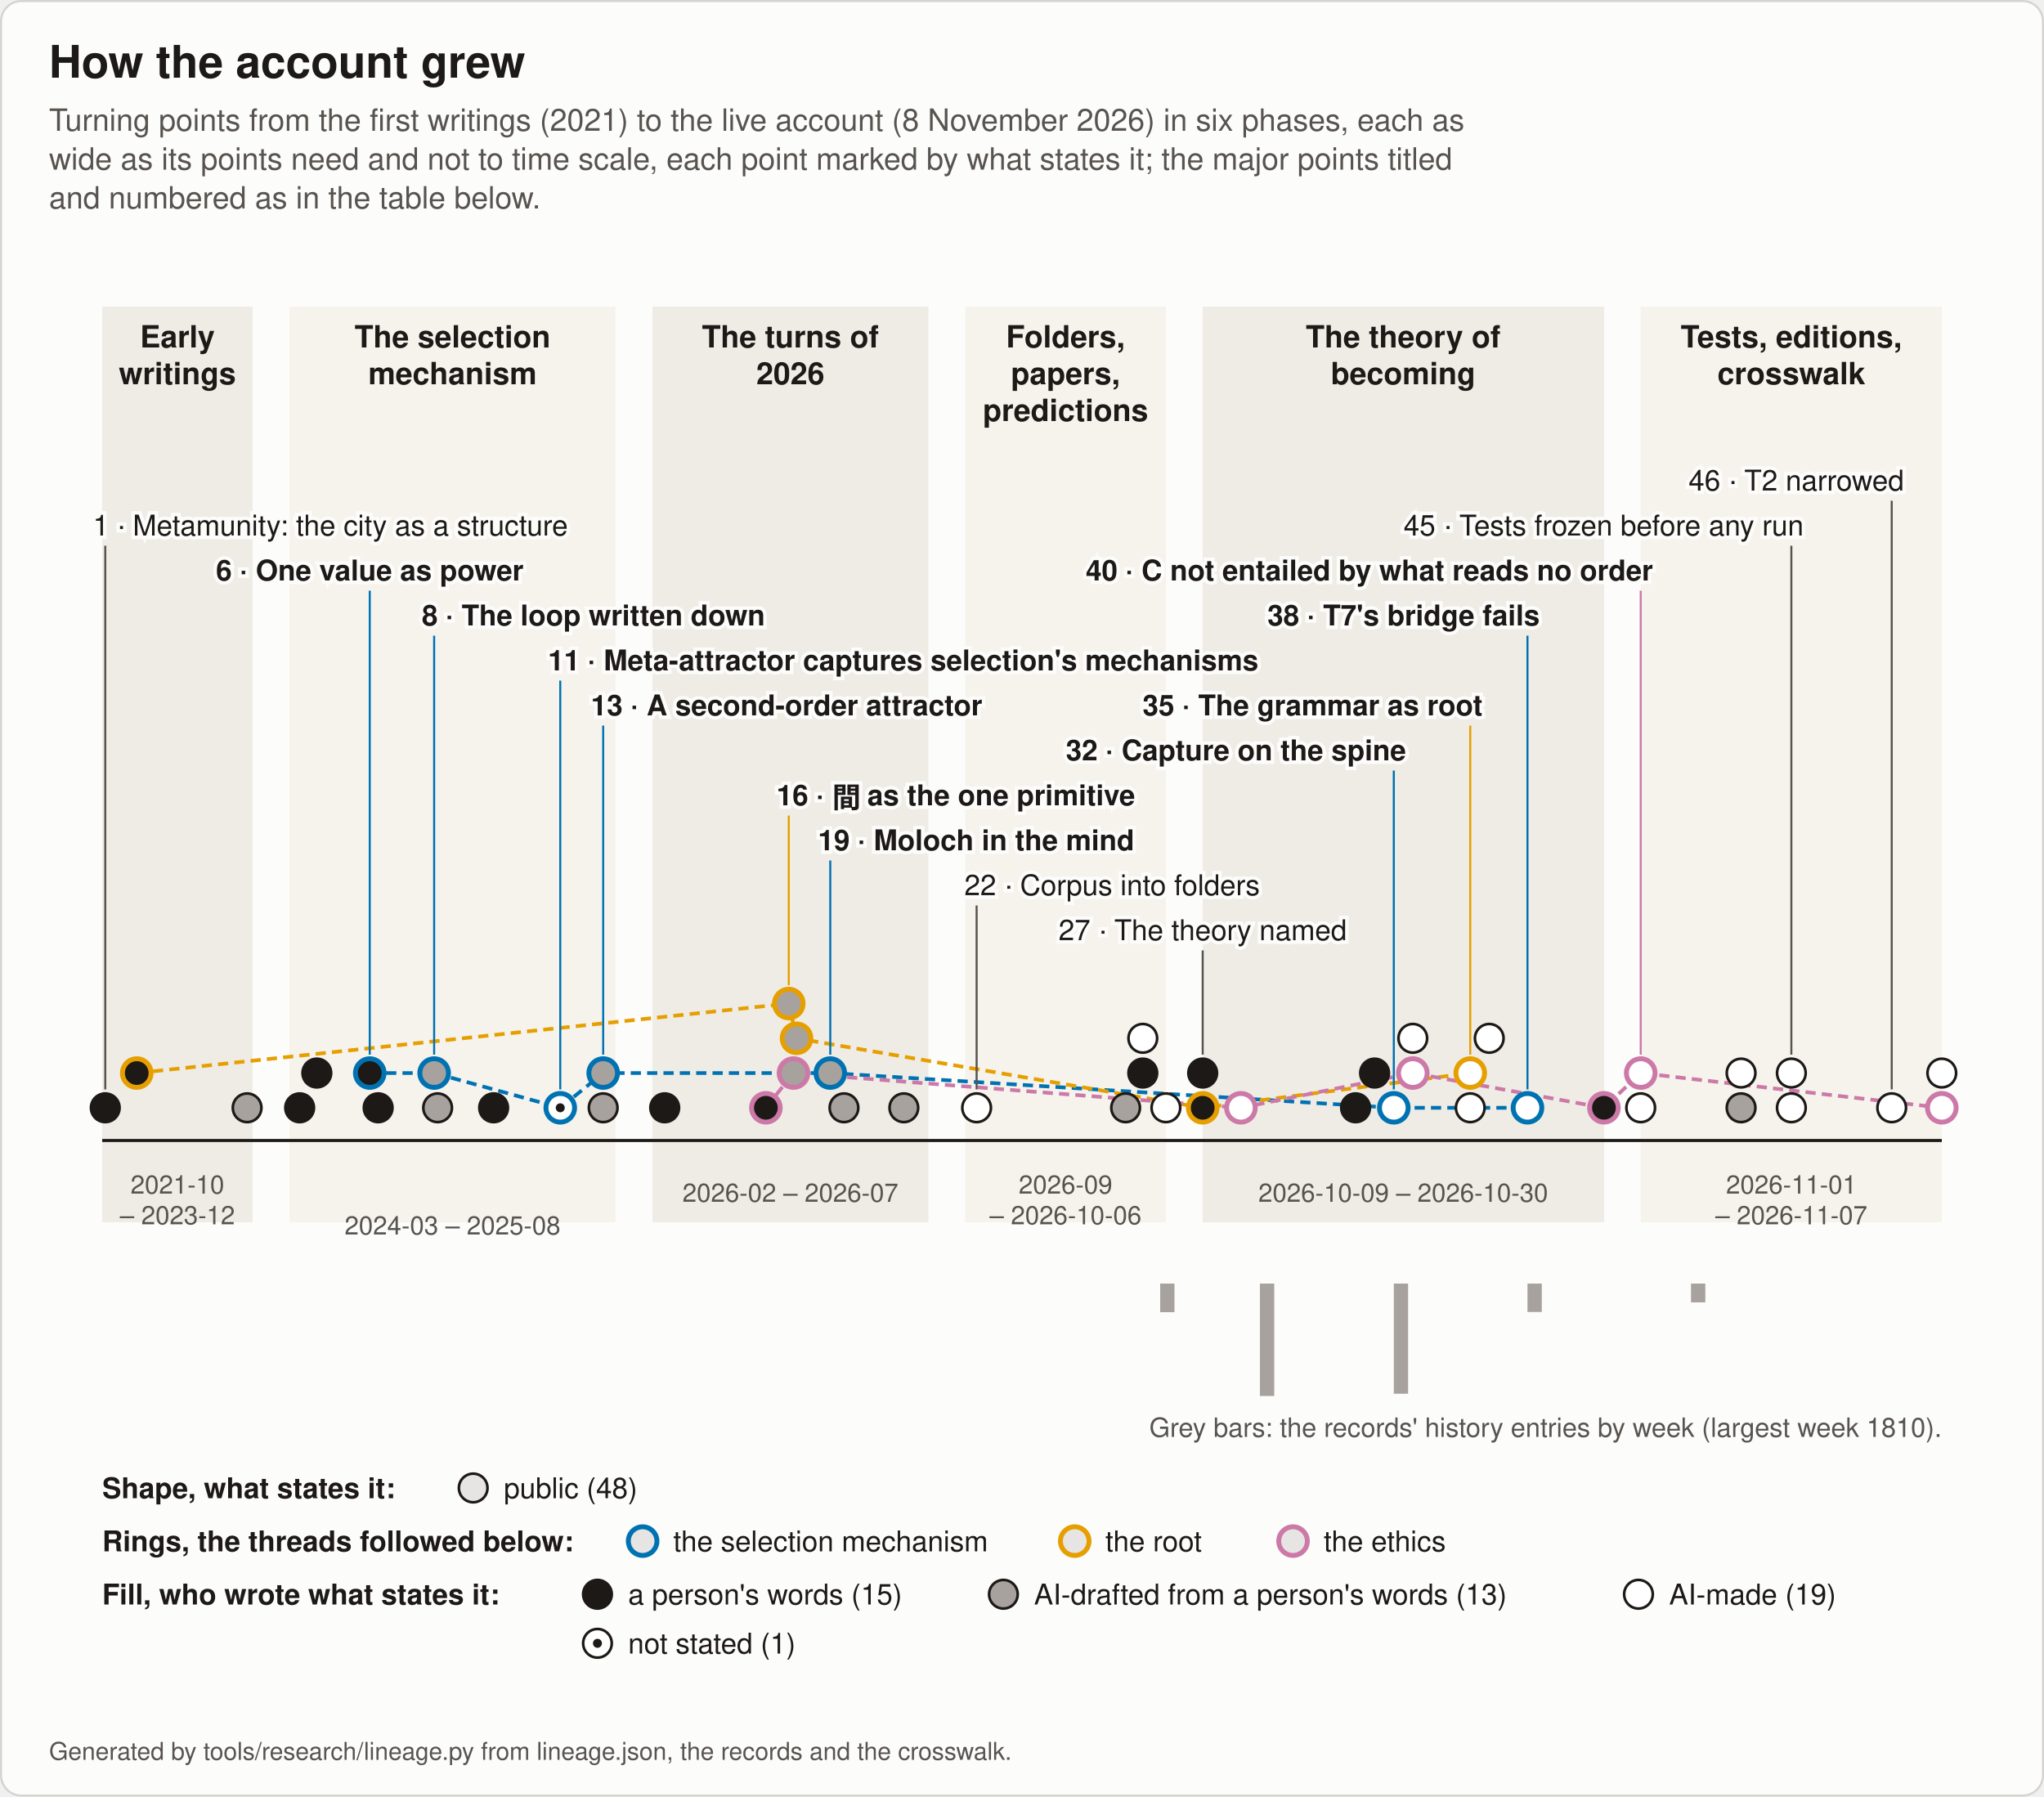
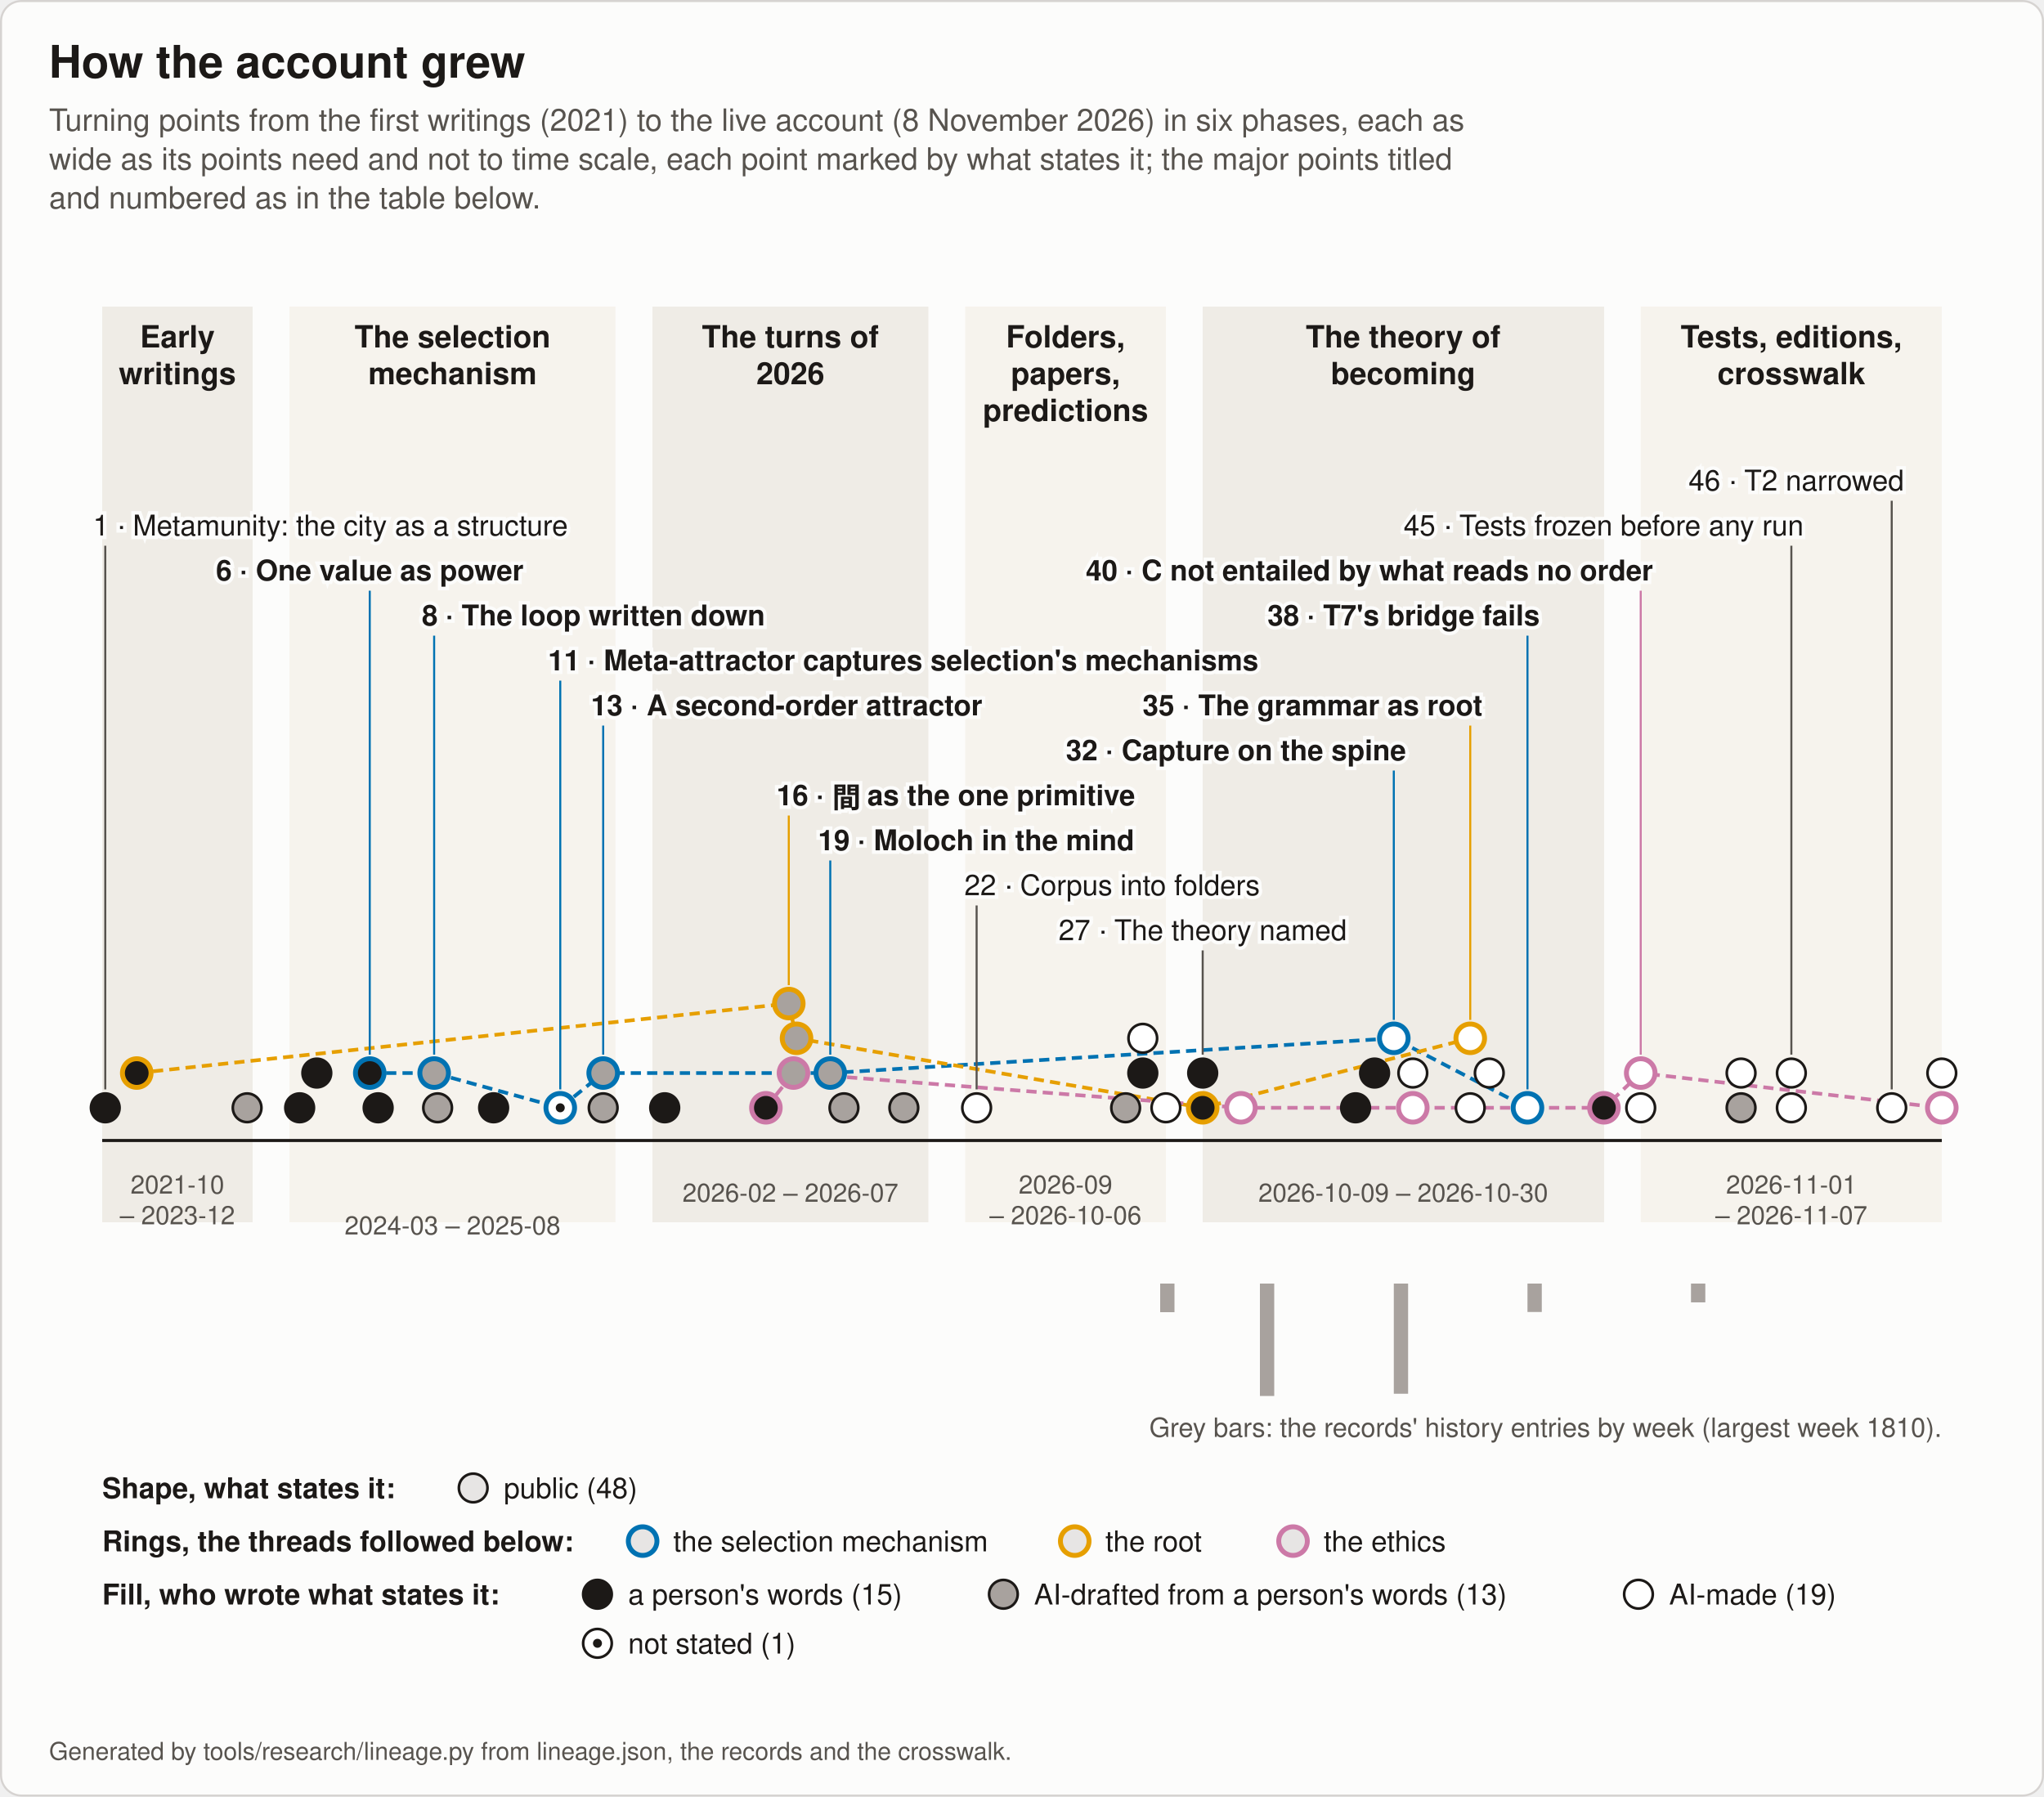
<svg xmlns="http://www.w3.org/2000/svg" viewBox="0 0 1000 879" width="1000" height="879" role="img" aria-labelledby="lineage-title" font-family="Helvetica, Arial, sans-serif">
  <rect x="0.5" y="0.5" width="999" height="878" rx="10" fill="#fcfcfb" stroke="#d6d3d1" />
  <text x="24.0" y="38.0" font-size="22" font-weight="bold" text-anchor="start" fill="#1c1917">How the account grew</text>
  <text x="24.0" y="64.0" font-size="15" text-anchor="start" fill="#57534e">Turning points from the first writings (2021) to the live account (8 November 2026) in six phases, each as</text>
  <text x="24.0" y="83.0" font-size="15" text-anchor="start" fill="#57534e">wide as its points need and not to time scale, each point marked by what states it; the major points titled</text>
  <text x="24.0" y="102.0" font-size="15" text-anchor="start" fill="#57534e">and numbered as in the table below.</text>
  <rect x="50.0" y="150" width="73.6" height="448" fill="#efece6" />
  <text x="86.8" y="170.0" font-size="15" font-weight="bold" text-anchor="middle" fill="#1c1917">Early</text>
  <text x="86.8" y="188.0" font-size="15" font-weight="bold" text-anchor="middle" fill="#1c1917">writings</text>
  <text x="86.8" y="584.0" font-size="12.5" text-anchor="middle" fill="#57534e">2021-10</text>
  <text x="86.8" y="599.0" font-size="12.5" text-anchor="middle" fill="#57534e">– 2023-12</text>
  <rect x="141.6" y="150" width="159.5" height="448" fill="#f6f3ed" />
  <text x="221.4" y="170.0" font-size="15" font-weight="bold" text-anchor="middle" fill="#1c1917">The selection</text>
  <text x="221.4" y="188.0" font-size="15" font-weight="bold" text-anchor="middle" fill="#1c1917">mechanism</text>
  <text x="221.4" y="604.0" font-size="12.5" text-anchor="middle" fill="#57534e">2024-03 – 2025-08</text>
  <rect x="319.2" y="150" width="135.0" height="448" fill="#efece6" />
  <text x="386.7" y="170.0" font-size="15" font-weight="bold" text-anchor="middle" fill="#1c1917">The turns of</text>
  <text x="386.7" y="188.0" font-size="15" font-weight="bold" text-anchor="middle" fill="#1c1917">2026</text>
  <text x="386.7" y="588.0" font-size="12.5" text-anchor="middle" fill="#57534e">2026-02 – 2026-07</text>
  <rect x="472.2" y="150" width="98.2" height="448" fill="#f6f3ed" />
  <text x="521.3" y="170.0" font-size="15" font-weight="bold" text-anchor="middle" fill="#1c1917">Folders,</text>
  <text x="521.3" y="188.0" font-size="15" font-weight="bold" text-anchor="middle" fill="#1c1917">papers,</text>
  <text x="521.3" y="206.0" font-size="15" font-weight="bold" text-anchor="middle" fill="#1c1917">predictions</text>
  <text x="521.3" y="584.0" font-size="12.5" text-anchor="middle" fill="#57534e">2026-09</text>
  <text x="521.3" y="599.0" font-size="12.5" text-anchor="middle" fill="#57534e">– 2026-10-06</text>
  <rect x="588.4" y="150" width="196.4" height="448" fill="#efece6" />
  <text x="686.5" y="170.0" font-size="15" font-weight="bold" text-anchor="middle" fill="#1c1917">The theory of</text>
  <text x="686.5" y="188.0" font-size="15" font-weight="bold" text-anchor="middle" fill="#1c1917">becoming</text>
  <text x="686.5" y="588.0" font-size="12.5" text-anchor="middle" fill="#57534e">2026-10-09 – 2026-10-30</text>
  <rect x="802.7" y="150" width="147.3" height="448" fill="#f6f3ed" />
  <text x="876.4" y="170.0" font-size="15" font-weight="bold" text-anchor="middle" fill="#1c1917">Tests, editions,</text>
  <text x="876.4" y="188.0" font-size="15" font-weight="bold" text-anchor="middle" fill="#1c1917">crosswalk</text>
  <text x="876.4" y="584.0" font-size="12.5" text-anchor="middle" fill="#57534e">2026-11-01</text>
  <text x="876.4" y="599.0" font-size="12.5" text-anchor="middle" fill="#57534e">– 2026-11-07</text>
  <line x1="50" y1="558" x2="950" y2="558" stroke="#1c1917" stroke-width="1.5" />
  <rect x="567.6" y="628.0" width="7" height="14.0" fill="#a8a29e" />
  <rect x="616.4" y="628.0" width="7" height="55.0" fill="#a8a29e" />
  <rect x="681.9" y="628.0" width="7" height="53.9" fill="#a8a29e" />
  <rect x="747.3" y="628.0" width="7" height="13.9" fill="#a8a29e" />
  <rect x="827.3" y="628.0" width="7" height="9.2" fill="#a8a29e" />
  <text x="950.0" y="703.0" font-size="13" text-anchor="end" fill="#57534e">Grey bars: the records' history entries by week (largest week 1810).</text>
-   <path d="M180.9,525.0 L212.4,525.0 L274.1,542.0 L295.1,525.0 L406.2,525.0 L681.9,542.0 L747.3,542.0" fill="none" stroke="#0072B2" stroke-width="1.8" stroke-dasharray="5 3" />
-   <path d="M66.9,525.0 L385.9,491.0 L389.7,508.0 L588.4,542.0 L719.3,525.0" fill="none" stroke="#E69F00" stroke-width="1.8" stroke-dasharray="5 3" />
-   <path d="M374.7,542.0 L388.2,525.0 L607.1,542.0 L691.2,525.0 L784.7,542.0 L802.7,525.0 L950.0,542.0" fill="none" stroke="#CC79A7" stroke-width="1.8" stroke-dasharray="5 3" />
+   <path d="M180.9,525.0 L212.4,525.0 L274.1,542.0 L295.1,525.0 L406.2,525.0 L681.9,508.0 L747.3,542.0" fill="none" stroke="#0072B2" stroke-width="1.8" stroke-dasharray="5 3" />
+   <path d="M66.9,525.0 L385.9,491.0 L389.7,508.0 L588.4,542.0 L719.3,508.0" fill="none" stroke="#E69F00" stroke-width="1.8" stroke-dasharray="5 3" />
+   <path d="M374.7,542.0 L388.2,525.0 L607.1,542.0 L691.2,542.0 L784.7,542.0 L802.7,525.0 L950.0,542.0" fill="none" stroke="#CC79A7" stroke-width="1.8" stroke-dasharray="5 3" />
  <circle cx="51.5" cy="542.0" r="7" fill="#1c1917" stroke="#1c1917" stroke-width="1.3" />
  <circle cx="66.9" cy="525.0" r="7" fill="#1c1917" stroke="#E69F00" stroke-width="2.4" />
  <circle cx="120.9" cy="542.0" r="7" fill="#a8a29e" stroke="#1c1917" stroke-width="1.3" />
  <circle cx="146.6" cy="542.0" r="7" fill="#1c1917" stroke="#1c1917" stroke-width="1.3" />
  <circle cx="155.0" cy="525.0" r="7" fill="#1c1917" stroke="#1c1917" stroke-width="1.3" />
  <circle cx="180.9" cy="525.0" r="7" fill="#1c1917" stroke="#0072B2" stroke-width="2.4" />
  <circle cx="185.0" cy="542.0" r="7" fill="#1c1917" stroke="#1c1917" stroke-width="1.3" />
  <circle cx="212.4" cy="525.0" r="7" fill="#a8a29e" stroke="#0072B2" stroke-width="2.4" />
  <circle cx="214.1" cy="542.0" r="7" fill="#a8a29e" stroke="#1c1917" stroke-width="1.3" />
  <circle cx="241.5" cy="542.0" r="7" fill="#1c1917" stroke="#1c1917" stroke-width="1.3" />
  <circle cx="274.1" cy="542.0" r="7" fill="#ffffff" stroke="#0072B2" stroke-width="2.4" />
  <circle cx="274.1" cy="542.0" r="2.2" fill="#1c1917" />
  <circle cx="295.1" cy="542.0" r="7" fill="#a8a29e" stroke="#1c1917" stroke-width="1.3" />
  <circle cx="295.1" cy="525.0" r="7" fill="#a8a29e" stroke="#0072B2" stroke-width="2.4" />
  <circle cx="325.2" cy="542.0" r="7" fill="#1c1917" stroke="#1c1917" stroke-width="1.3" />
  <circle cx="374.7" cy="542.0" r="7" fill="#1c1917" stroke="#CC79A7" stroke-width="2.4" />
  <circle cx="385.9" cy="491.0" r="7" fill="#a8a29e" stroke="#E69F00" stroke-width="2.4" />
  <circle cx="388.2" cy="525.0" r="7" fill="#a8a29e" stroke="#CC79A7" stroke-width="2.4" />
  <circle cx="389.7" cy="508.0" r="7" fill="#a8a29e" stroke="#E69F00" stroke-width="2.4" />
  <circle cx="406.2" cy="525.0" r="7" fill="#a8a29e" stroke="#0072B2" stroke-width="2.4" />
  <circle cx="412.9" cy="542.0" r="7" fill="#a8a29e" stroke="#1c1917" stroke-width="1.3" />
  <circle cx="442.2" cy="542.0" r="7" fill="#a8a29e" stroke="#1c1917" stroke-width="1.3" />
  <circle cx="477.8" cy="542.0" r="7" fill="#ffffff" stroke="#1c1917" stroke-width="1.3" />
  <circle cx="550.7" cy="542.0" r="7" fill="#a8a29e" stroke="#1c1917" stroke-width="1.3" />
  <circle cx="559.1" cy="525.0" r="7" fill="#1c1917" stroke="#1c1917" stroke-width="1.3" />
  <circle cx="559.1" cy="508.0" r="7" fill="#ffffff" stroke="#1c1917" stroke-width="1.3" />
  <circle cx="570.4" cy="542.0" r="7" fill="#ffffff" stroke="#1c1917" stroke-width="1.3" />
  <circle cx="588.4" cy="525.0" r="7" fill="#1c1917" stroke="#1c1917" stroke-width="1.3" />
  <circle cx="588.4" cy="542.0" r="7" fill="#1c1917" stroke="#E69F00" stroke-width="2.4" />
  <circle cx="607.1" cy="542.0" r="7" fill="#ffffff" stroke="#CC79A7" stroke-width="2.4" />
  <circle cx="663.2" cy="542.0" r="7" fill="#1c1917" stroke="#1c1917" stroke-width="1.3" />
  <circle cx="672.5" cy="525.0" r="7" fill="#1c1917" stroke="#1c1917" stroke-width="1.3" />
-   <circle cx="681.9" cy="542.0" r="7" fill="#ffffff" stroke="#0072B2" stroke-width="2.4" />
-   <circle cx="691.2" cy="525.0" r="7" fill="#ffffff" stroke="#CC79A7" stroke-width="2.4" />
-   <circle cx="691.2" cy="508.0" r="7" fill="#ffffff" stroke="#1c1917" stroke-width="1.3" />
-   <circle cx="719.3" cy="525.0" r="7" fill="#ffffff" stroke="#E69F00" stroke-width="2.4" />
+   <circle cx="681.9" cy="508.0" r="7" fill="#ffffff" stroke="#0072B2" stroke-width="2.4" />
+   <circle cx="691.2" cy="542.0" r="7" fill="#ffffff" stroke="#CC79A7" stroke-width="2.4" />
+   <circle cx="691.2" cy="525.0" r="7" fill="#ffffff" stroke="#1c1917" stroke-width="1.3" />
+   <circle cx="719.3" cy="508.0" r="7" fill="#ffffff" stroke="#E69F00" stroke-width="2.4" />
  <circle cx="719.3" cy="542.0" r="7" fill="#ffffff" stroke="#1c1917" stroke-width="1.3" />
-   <circle cx="728.6" cy="508.0" r="7" fill="#ffffff" stroke="#1c1917" stroke-width="1.3" />
+   <circle cx="728.6" cy="525.0" r="7" fill="#ffffff" stroke="#1c1917" stroke-width="1.3" />
  <circle cx="747.3" cy="542.0" r="7" fill="#ffffff" stroke="#0072B2" stroke-width="2.4" />
  <circle cx="784.7" cy="542.0" r="7" fill="#1c1917" stroke="#CC79A7" stroke-width="2.4" />
  <circle cx="802.7" cy="525.0" r="7" fill="#ffffff" stroke="#CC79A7" stroke-width="2.4" />
  <circle cx="802.7" cy="542.0" r="7" fill="#ffffff" stroke="#1c1917" stroke-width="1.3" />
  <circle cx="851.8" cy="542.0" r="7" fill="#a8a29e" stroke="#1c1917" stroke-width="1.3" />
  <circle cx="851.8" cy="525.0" r="7" fill="#ffffff" stroke="#1c1917" stroke-width="1.3" />
  <circle cx="876.4" cy="542.0" r="7" fill="#ffffff" stroke="#1c1917" stroke-width="1.3" />
  <circle cx="876.4" cy="525.0" r="7" fill="#ffffff" stroke="#1c1917" stroke-width="1.3" />
  <circle cx="925.5" cy="542.0" r="7" fill="#ffffff" stroke="#1c1917" stroke-width="1.3" />
  <circle cx="950.0" cy="542.0" r="7" fill="#ffffff" stroke="#CC79A7" stroke-width="2.4" />
  <circle cx="950.0" cy="525.0" r="7" fill="#ffffff" stroke="#1c1917" stroke-width="1.3" />
  <line x1="51.5" y1="533.0" x2="51.5" y2="267.0" stroke="#57534e" stroke-width="1" />
  <text x="45.5" y="262.0" font-size="14" text-anchor="start" fill="#1c1917" stroke="#fcfcfb" stroke-width="3.5" paint-order="stroke">1 · Metamunity: the city as a structure</text>
  <line x1="180.9" y1="516.0" x2="180.9" y2="289.0" stroke="#0072B2" stroke-width="1" />
  <text x="180.9" y="284.0" font-size="14" font-weight="bold" text-anchor="middle" fill="#1c1917" stroke="#fcfcfb" stroke-width="3.5" paint-order="stroke">6 · One value as power</text>
  <line x1="212.4" y1="516.0" x2="212.4" y2="311.0" stroke="#0072B2" stroke-width="1" />
  <text x="206.4" y="306.0" font-size="14" font-weight="bold" text-anchor="start" fill="#1c1917" stroke="#fcfcfb" stroke-width="3.5" paint-order="stroke">8 · The loop written down</text>
  <line x1="274.1" y1="533.0" x2="274.1" y2="333.0" stroke="#0072B2" stroke-width="1" />
  <text x="268.1" y="328.0" font-size="14" font-weight="bold" text-anchor="start" fill="#1c1917" stroke="#fcfcfb" stroke-width="3.5" paint-order="stroke">11 · Meta-attractor captures selection's mechanisms</text>
  <line x1="295.1" y1="516.0" x2="295.1" y2="355.0" stroke="#0072B2" stroke-width="1" />
  <text x="289.1" y="350.0" font-size="14" font-weight="bold" text-anchor="start" fill="#1c1917" stroke="#fcfcfb" stroke-width="3.5" paint-order="stroke">13 · A second-order attractor</text>
  <line x1="385.9" y1="482.0" x2="385.9" y2="399.0" stroke="#E69F00" stroke-width="1" />
  <text x="379.9" y="394.0" font-size="14" font-weight="bold" text-anchor="start" fill="#1c1917" stroke="#fcfcfb" stroke-width="3.5" paint-order="stroke">16 · 間 as the one primitive</text>
  <line x1="406.2" y1="516.0" x2="406.2" y2="421.0" stroke="#0072B2" stroke-width="1" />
  <text x="400.2" y="416.0" font-size="14" font-weight="bold" text-anchor="start" fill="#1c1917" stroke="#fcfcfb" stroke-width="3.5" paint-order="stroke">19 · Moloch in the mind</text>
  <line x1="477.8" y1="533.0" x2="477.8" y2="443.0" stroke="#57534e" stroke-width="1" />
  <text x="471.8" y="438.0" font-size="14" text-anchor="start" fill="#1c1917" stroke="#fcfcfb" stroke-width="3.5" paint-order="stroke">22 · Corpus into folders</text>
  <line x1="588.4" y1="516.0" x2="588.4" y2="465.0" stroke="#57534e" stroke-width="1" />
  <text x="588.4" y="460.0" font-size="14" text-anchor="middle" fill="#1c1917" stroke="#fcfcfb" stroke-width="3.5" paint-order="stroke">27 · The theory named</text>
-   <line x1="681.9" y1="533.0" x2="681.9" y2="377.0" stroke="#0072B2" stroke-width="1" />
+   <line x1="681.9" y1="499.0" x2="681.9" y2="377.0" stroke="#0072B2" stroke-width="1" />
  <text x="687.9" y="372.0" font-size="14" font-weight="bold" text-anchor="end" fill="#1c1917" stroke="#fcfcfb" stroke-width="3.5" paint-order="stroke">32 · Capture on the spine</text>
-   <line x1="719.3" y1="516.0" x2="719.3" y2="355.0" stroke="#E69F00" stroke-width="1" />
+   <line x1="719.3" y1="499.0" x2="719.3" y2="355.0" stroke="#E69F00" stroke-width="1" />
  <text x="725.3" y="350.0" font-size="14" font-weight="bold" text-anchor="end" fill="#1c1917" stroke="#fcfcfb" stroke-width="3.5" paint-order="stroke">35 · The grammar as root</text>
  <line x1="747.3" y1="533.0" x2="747.3" y2="311.0" stroke="#0072B2" stroke-width="1" />
  <text x="753.3" y="306.0" font-size="14" font-weight="bold" text-anchor="end" fill="#1c1917" stroke="#fcfcfb" stroke-width="3.5" paint-order="stroke">38 · T7's bridge fails</text>
  <line x1="802.7" y1="516.0" x2="802.7" y2="289.0" stroke="#CC79A7" stroke-width="1" />
  <text x="808.7" y="284.0" font-size="14" font-weight="bold" text-anchor="end" fill="#1c1917" stroke="#fcfcfb" stroke-width="3.5" paint-order="stroke">40 · C not entailed by what reads no order</text>
  <line x1="876.4" y1="516.0" x2="876.4" y2="267.0" stroke="#57534e" stroke-width="1" />
  <text x="882.4" y="262.0" font-size="14" text-anchor="end" fill="#1c1917" stroke="#fcfcfb" stroke-width="3.5" paint-order="stroke">45 · Tests frozen before any run</text>
  <line x1="925.5" y1="533.0" x2="925.5" y2="245.0" stroke="#57534e" stroke-width="1" />
  <text x="931.5" y="240.0" font-size="14" text-anchor="end" fill="#1c1917" stroke="#fcfcfb" stroke-width="3.5" paint-order="stroke">46 · T2 narrowed</text>
  <text x="50.0" y="733.0" font-size="14" font-weight="bold" text-anchor="start" fill="#1c1917">Shape, what states it:</text>
  <circle cx="231.5" cy="728.0" r="7" fill="#e7e5e4" stroke="#1c1917" stroke-width="1.3" />
  <text x="246.5" y="733.0" font-size="14" text-anchor="start" fill="#1c1917">public (48)</text>
  <text x="50.0" y="759.0" font-size="14" font-weight="bold" text-anchor="start" fill="#1c1917">Rings, the threads followed below:</text>
  <circle cx="314.4" cy="754.0" r="7" fill="#e7e5e4" stroke="#0072B2" stroke-width="2.4" />
  <text x="329.4" y="759.0" font-size="14" text-anchor="start" fill="#1c1917">the selection mechanism</text>
  <circle cx="525.8" cy="754.0" r="7" fill="#e7e5e4" stroke="#E69F00" stroke-width="2.4" />
  <text x="540.8" y="759.0" font-size="14" text-anchor="start" fill="#1c1917">the root</text>
  <circle cx="632.6" cy="754.0" r="7" fill="#e7e5e4" stroke="#CC79A7" stroke-width="2.4" />
  <text x="647.6" y="759.0" font-size="14" text-anchor="start" fill="#1c1917">the ethics</text>
  <text x="50.0" y="785.0" font-size="14" font-weight="bold" text-anchor="start" fill="#1c1917">Fill, who wrote what states it:</text>
  <circle cx="292.3" cy="780.0" r="7" fill="#1c1917" stroke="#1c1917" stroke-width="1.3" />
  <text x="307.3" y="785.0" font-size="14" text-anchor="start" fill="#1c1917">a person's words (15)</text>
  <circle cx="490.9" cy="780.0" r="7" fill="#a8a29e" stroke="#1c1917" stroke-width="1.3" />
  <text x="505.9" y="785.0" font-size="14" text-anchor="start" fill="#1c1917">AI-drafted from a person's words (13)</text>
  <circle cx="801.6" cy="780.0" r="7" fill="#ffffff" stroke="#1c1917" stroke-width="1.3" />
  <text x="816.6" y="785.0" font-size="14" text-anchor="start" fill="#1c1917">AI-made (19)</text>
  <circle cx="292.3" cy="804.0" r="7" fill="#ffffff" stroke="#1c1917" stroke-width="1.3" />
  <circle cx="292.3" cy="804.0" r="2.2" fill="#1c1917" />
  <text x="307.3" y="809.0" font-size="14" text-anchor="start" fill="#1c1917">not stated (1)</text>
  <text x="24.0" y="861.0" font-size="12" text-anchor="start" fill="#57534e">Generated by tools/research/lineage.py from lineage.json, the records and the crosswalk.</text>
</svg>
